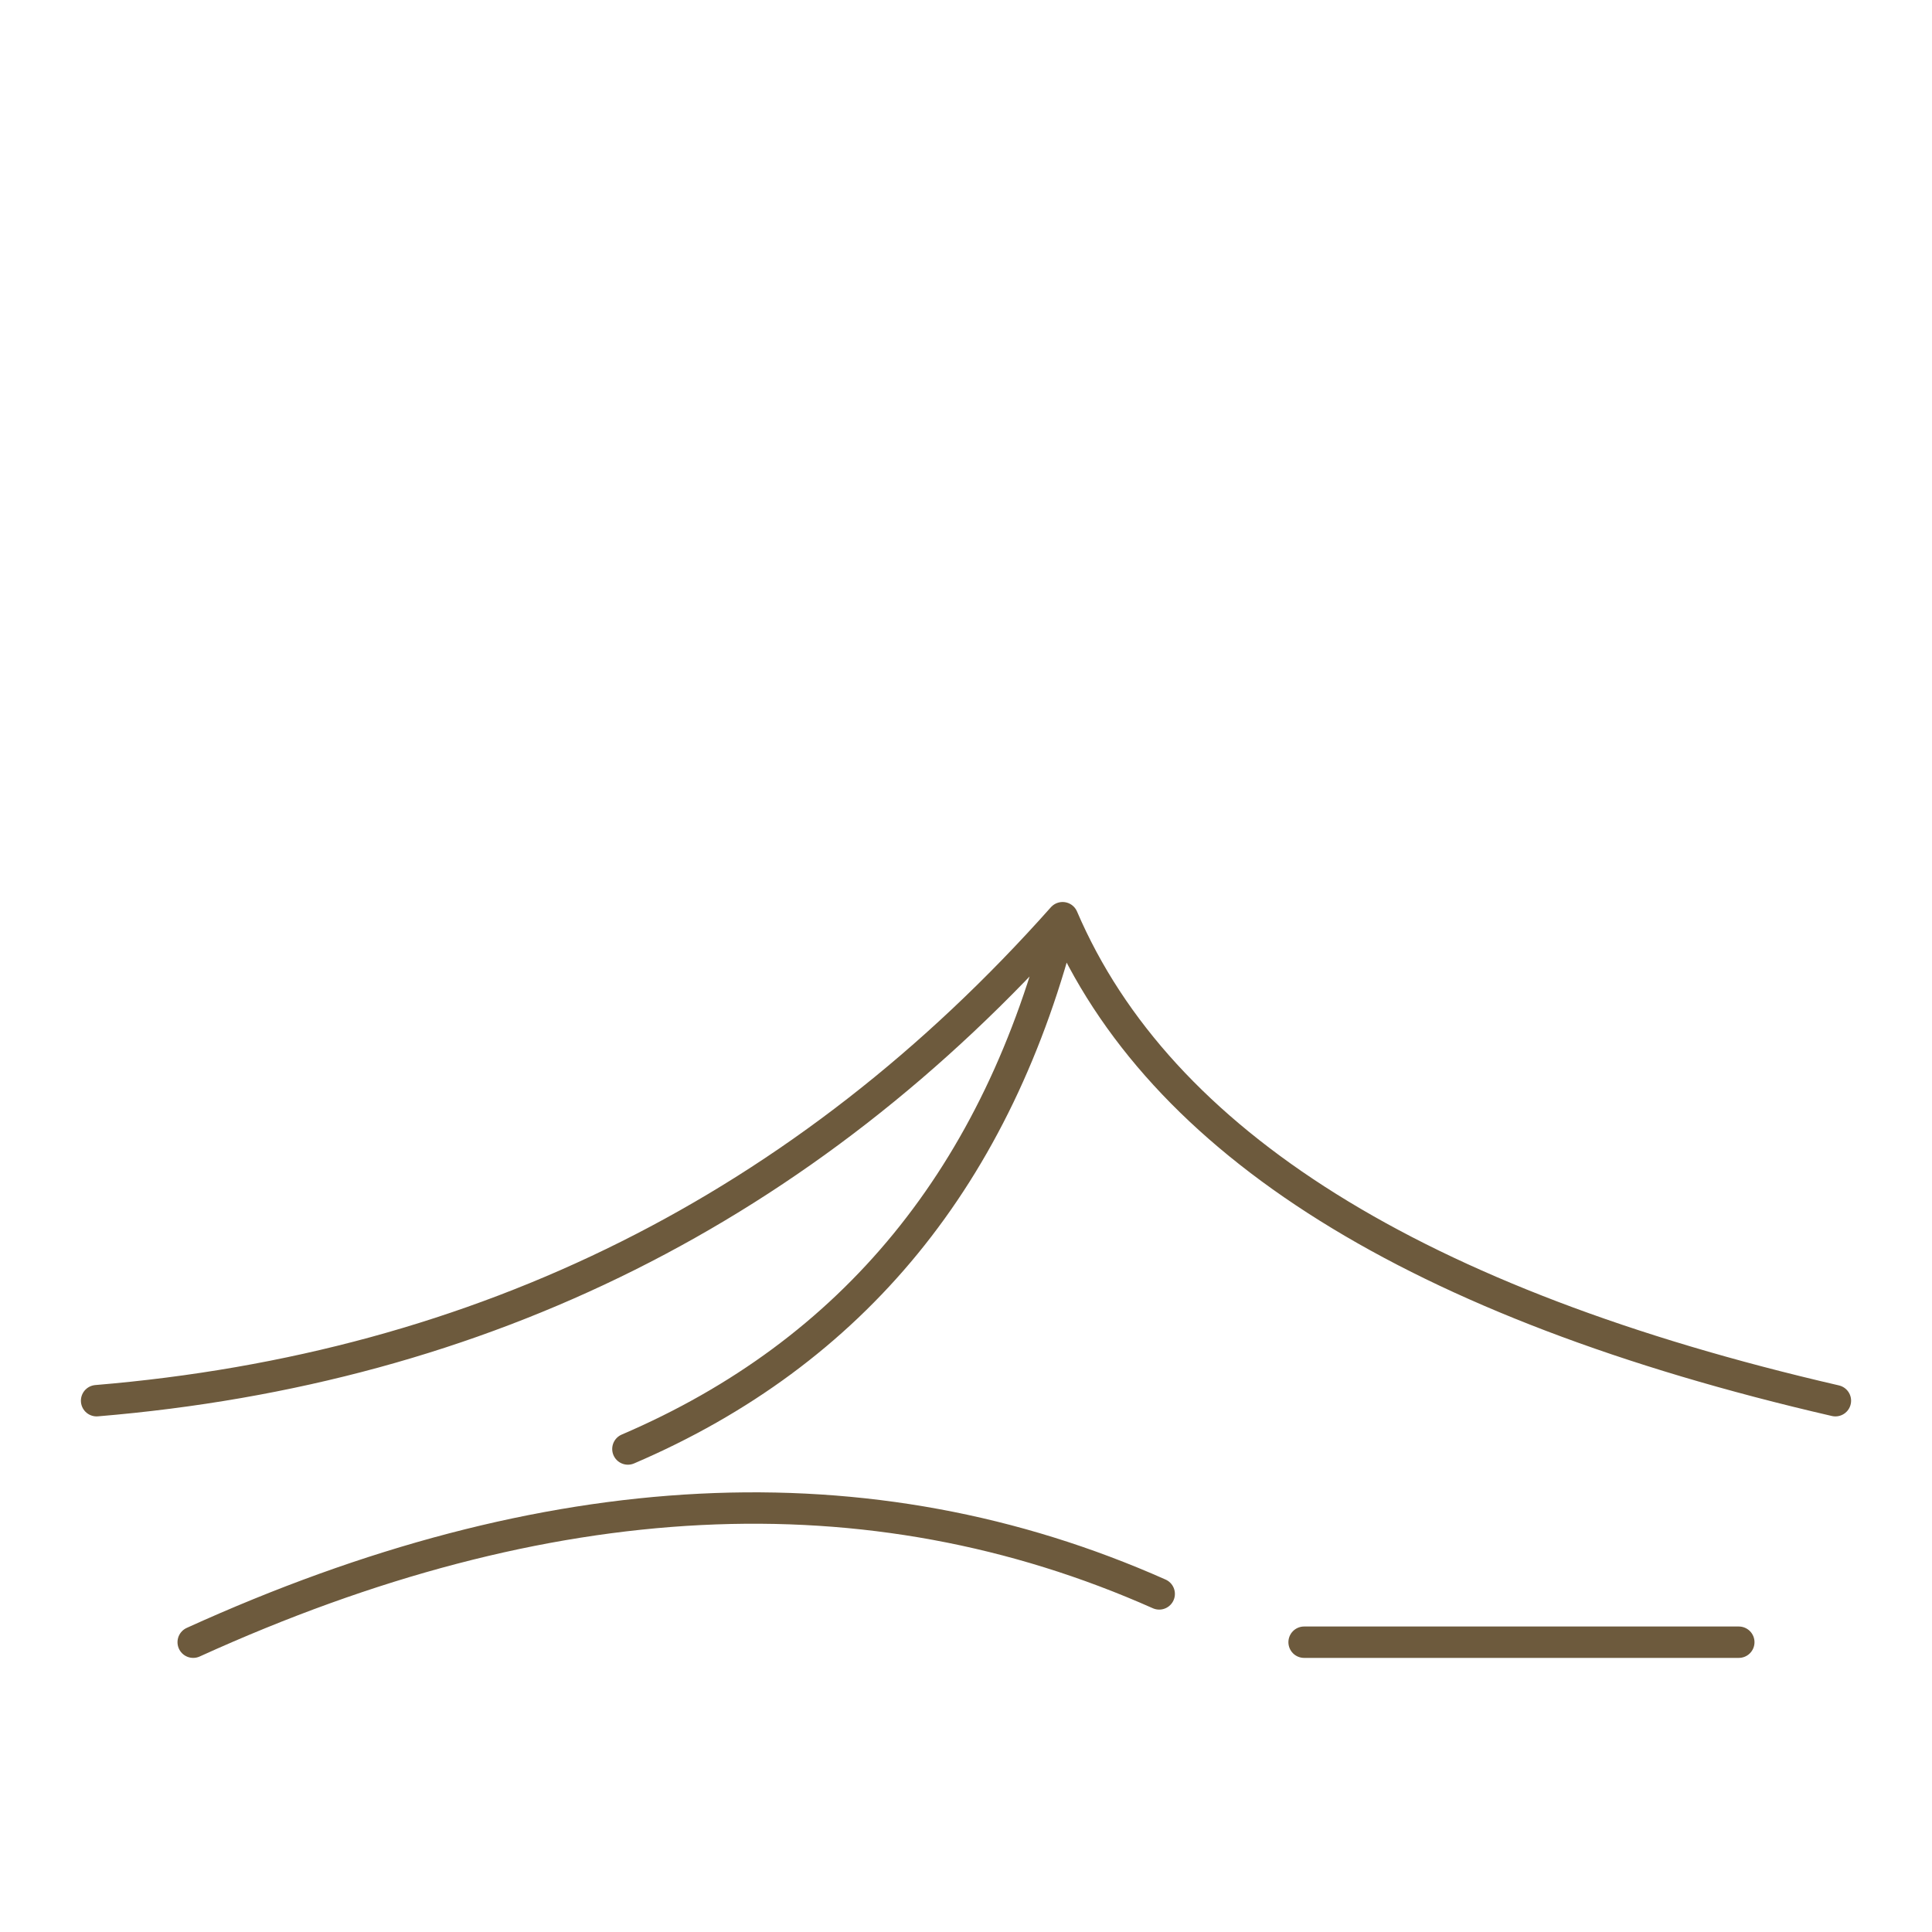
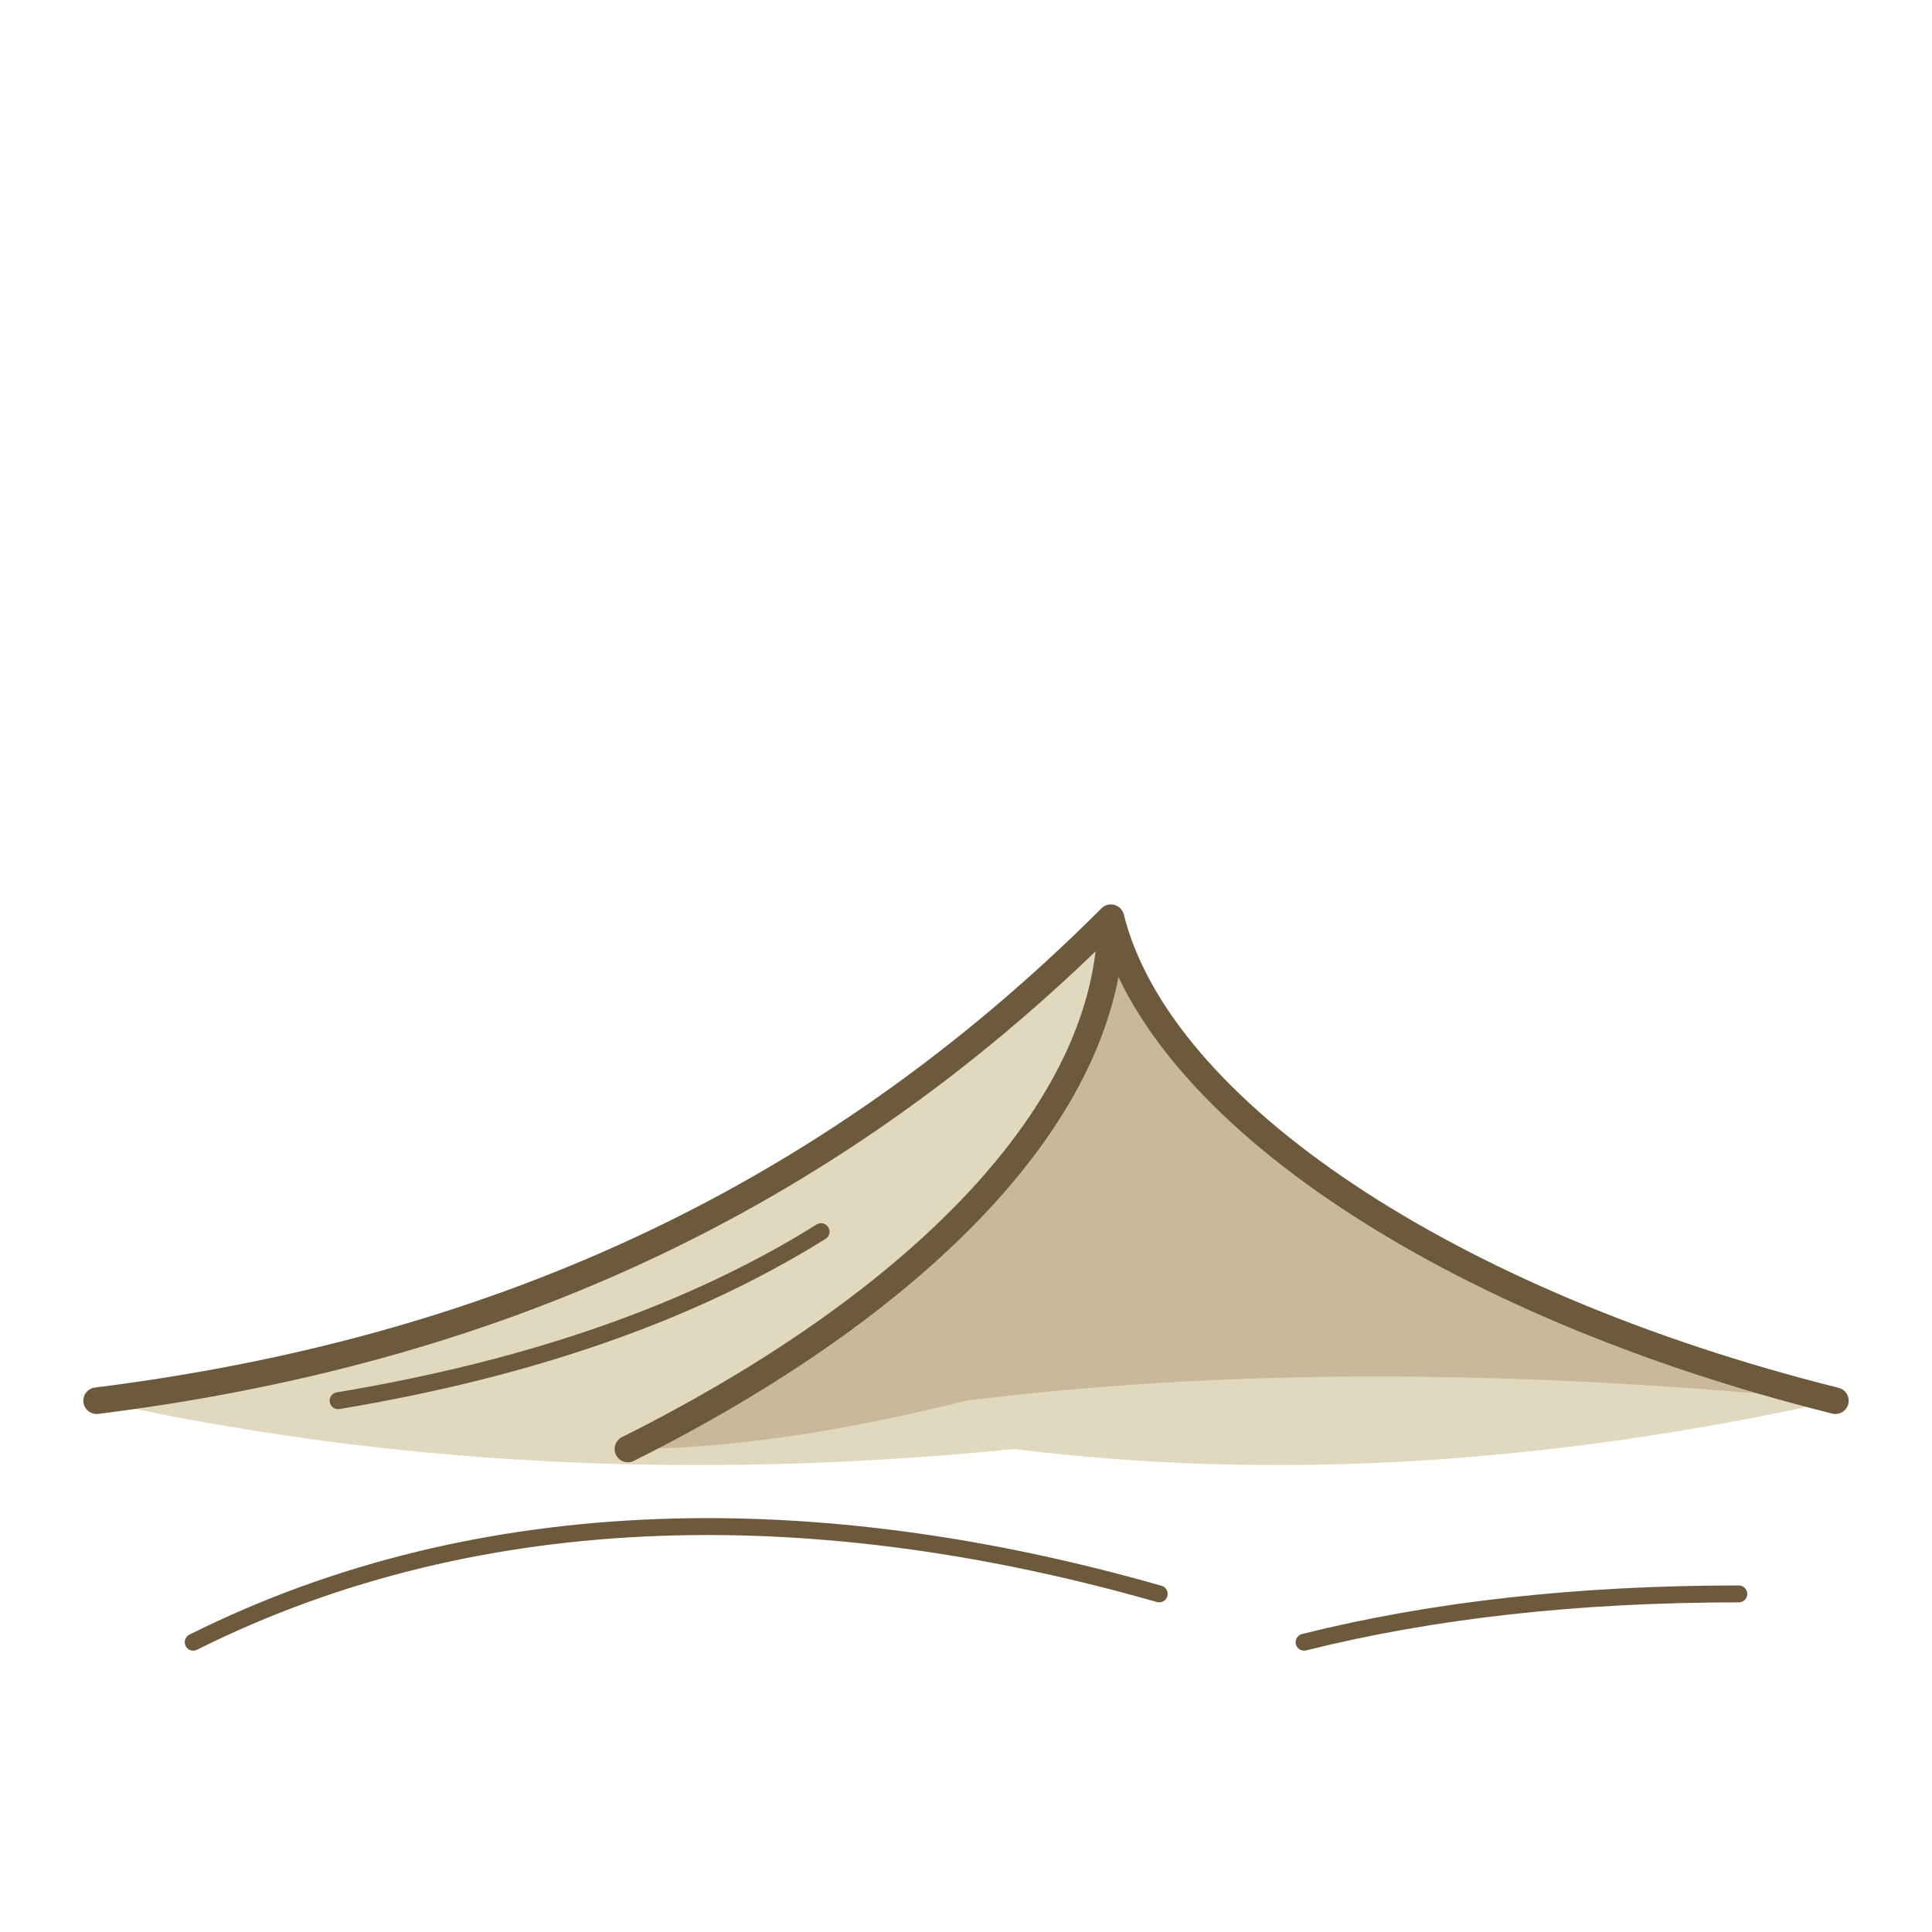
<svg xmlns="http://www.w3.org/2000/svg" viewBox="0 0 40 40">
-   <g stroke="#6d5a3d" stroke-width=".65" stroke-linecap="round" stroke-linejoin="round">
-     <path d="M2 29Q14 28 22 19Q25 26 38 29M22 19Q20 27 13 30M4 34Q15 29 24 33M27 34H36" fill="none" />
+   <g stroke="#6d5a3d" stroke-width=".55" stroke-linecap="round" stroke-linejoin="round">
+     <path d="M2 29C10 28 17 25 23 19C24 23 30 27 38 29Q29 31 21 30Q11 31 2 29Z" fill="#e0d8bf" stroke="none" />
+     <path d="M23 19C24 23 30 27 38 29Q28 28 20 29Q16 30 13 30C19 27 23 23 23 19Z" fill="#c9b99a" stroke="none" />
+     <path d="M2 29C10 28 17 25 23 19C24 23 30 27 38 29M23 19C23 23 19 27 13 30" fill="none" />
+     <path d="M4 34C10 31 17 31 24 33M27 34Q31 33 36 33M7 29Q13 28 17 25.5" fill="none" stroke-width=".35" />
  </g>
</svg>
